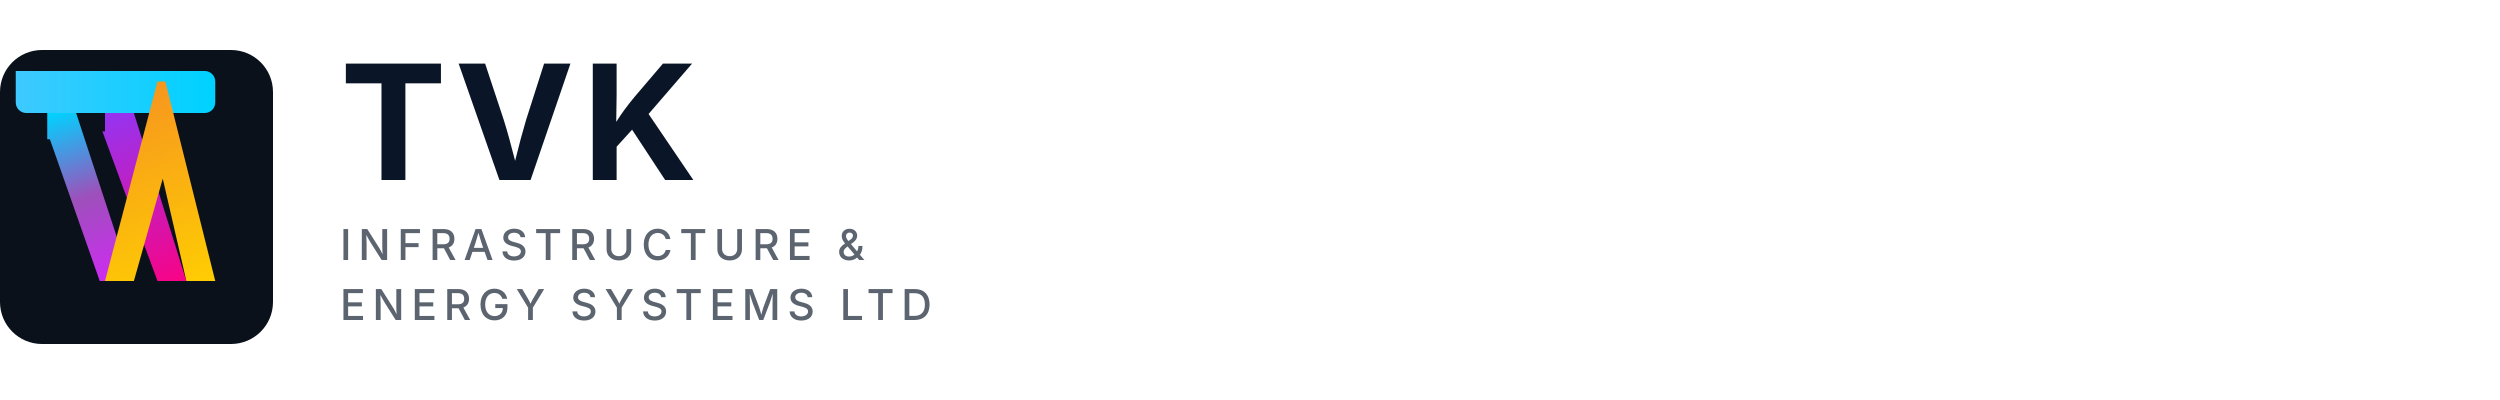
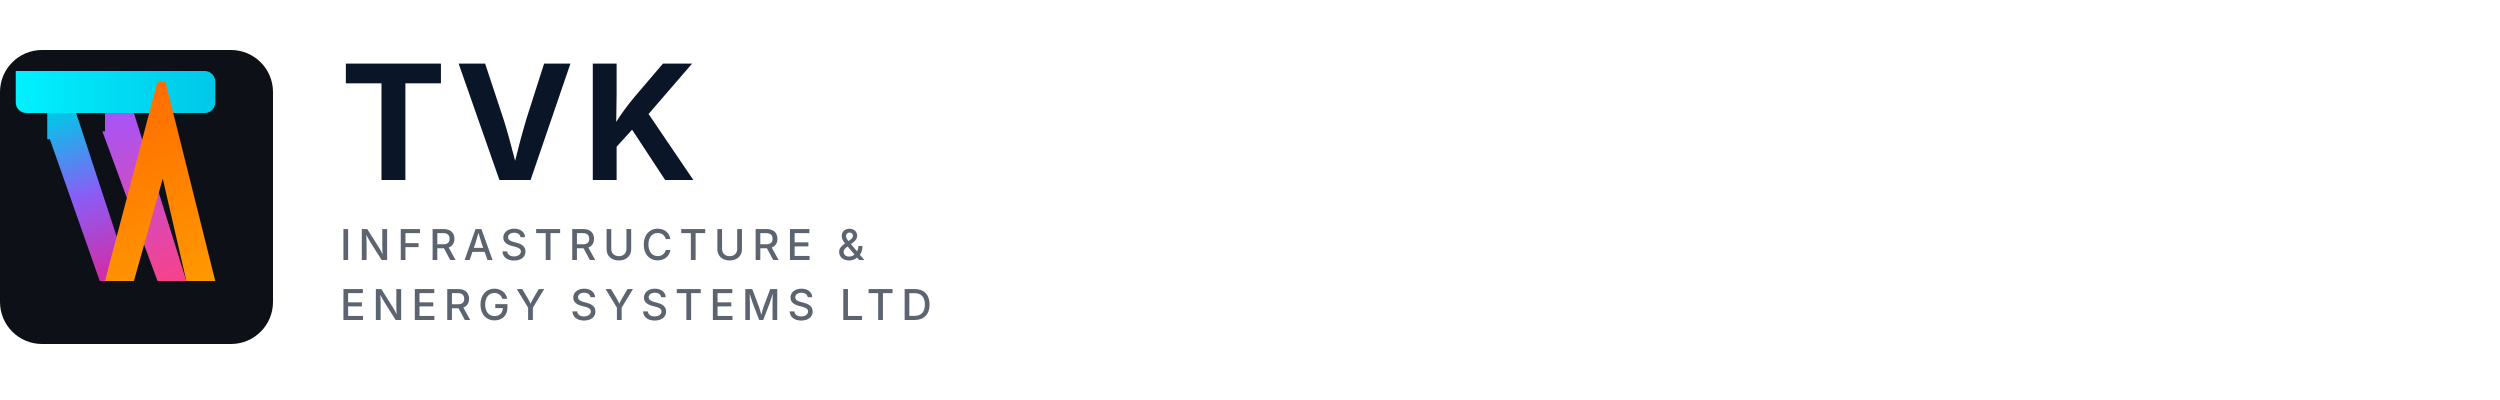
<svg xmlns="http://www.w3.org/2000/svg" viewBox="0 0 500 80" fill="none" role="img" aria-label="TVK Infrastructure and Energy Systems">
  <defs>
    <linearGradient id="gCyan" x1="2" y1="6" x2="40" y2="6" gradientUnits="userSpaceOnUse">
-       <stop offset="0%" stop-color="#40C9FF" />
-       <stop offset="100%" stop-color="#00d2ff" />
+       <stop offset="0%" stop-color="#00f2ff" />
+       <stop offset="100%" stop-color="#00c8e8" />
    </linearGradient>
    <linearGradient id="gViolet" x1="10" y1="12" x2="22" y2="48" gradientUnits="userSpaceOnUse">
-       <stop offset="0%" stop-color="#00d2ff" />
-       <stop offset="45%" stop-color="#9d50bb" />
-       <stop offset="100%" stop-color="#DA22FF" />
+       <stop offset="0%" stop-color="#00c8e8" />
+       <stop offset="45%" stop-color="#8b5cf6" />
+       <stop offset="100%" stop-color="#e91e8c" />
    </linearGradient>
    <linearGradient id="gMagenta" x1="18" y1="14" x2="30" y2="48" gradientUnits="userSpaceOnUse">
-       <stop offset="0%" stop-color="#9733EE" />
-       <stop offset="100%" stop-color="#ff007f" />
+       <stop offset="0%" stop-color="#a855f7" />
+       <stop offset="100%" stop-color="#ff4081" />
    </linearGradient>
    <linearGradient id="gWarm" x1="26" y1="8" x2="40" y2="48" gradientUnits="userSpaceOnUse">
-       <stop offset="0%" stop-color="#F7971E" />
-       <stop offset="100%" stop-color="#FFD200" />
+       <stop offset="0%" stop-color="#ff6d00" />
+       <stop offset="100%" stop-color="#ff9d00" />
    </linearGradient>
  </defs>
  <g transform="translate(0, 10) scale(1.05)">
-     <rect x="0" y="0" width="52" height="56" rx="8" fill="#0b111b" />
+     <rect x="0" y="0" width="52" height="56" rx="8" fill="#0d1117" />
    <path fill="url(#gCyan)" d="M3 4h36c1.1 0 2 .9 2 2v4c0 1.1-.9 2-2 2H25v5h-4V12H5c-1.1 0-2-.9-2-2V4z" />
    <path fill="url(#gViolet)" d="M9 12h5.5l10.5 32H19L9.5 17H9v-5z" />
    <path fill="url(#gMagenta)" d="M19.5 15.5L30 44h5.5L25.5 12H20v3.5z" />
    <path fill="url(#gWarm)" d="M25 6h6.5l9.5 38h-5.5l-4.5-19.5-5.5 19.5H20l10-38z" />
  </g>
  <text x="68" y="36" fill="#0a1628" font-family="'IBM Plex Sans', system-ui, -apple-system, 'Segoe UI', sans-serif" font-size="32" font-weight="700" letter-spacing="0.05em">TVK</text>
  <text x="68" y="52" fill="#5c6470" font-family="'IBM Plex Sans', system-ui, -apple-system, 'Segoe UI', sans-serif" font-size="8.5" font-weight="500" letter-spacing="0.16em">INFRASTRUCTURE &amp;</text>
  <text x="68" y="64" fill="#5c6470" font-family="'IBM Plex Sans', system-ui, -apple-system, 'Segoe UI', sans-serif" font-size="8.5" font-weight="500" letter-spacing="0.16em">ENERGY SYSTEMS LTD</text>
</svg>
